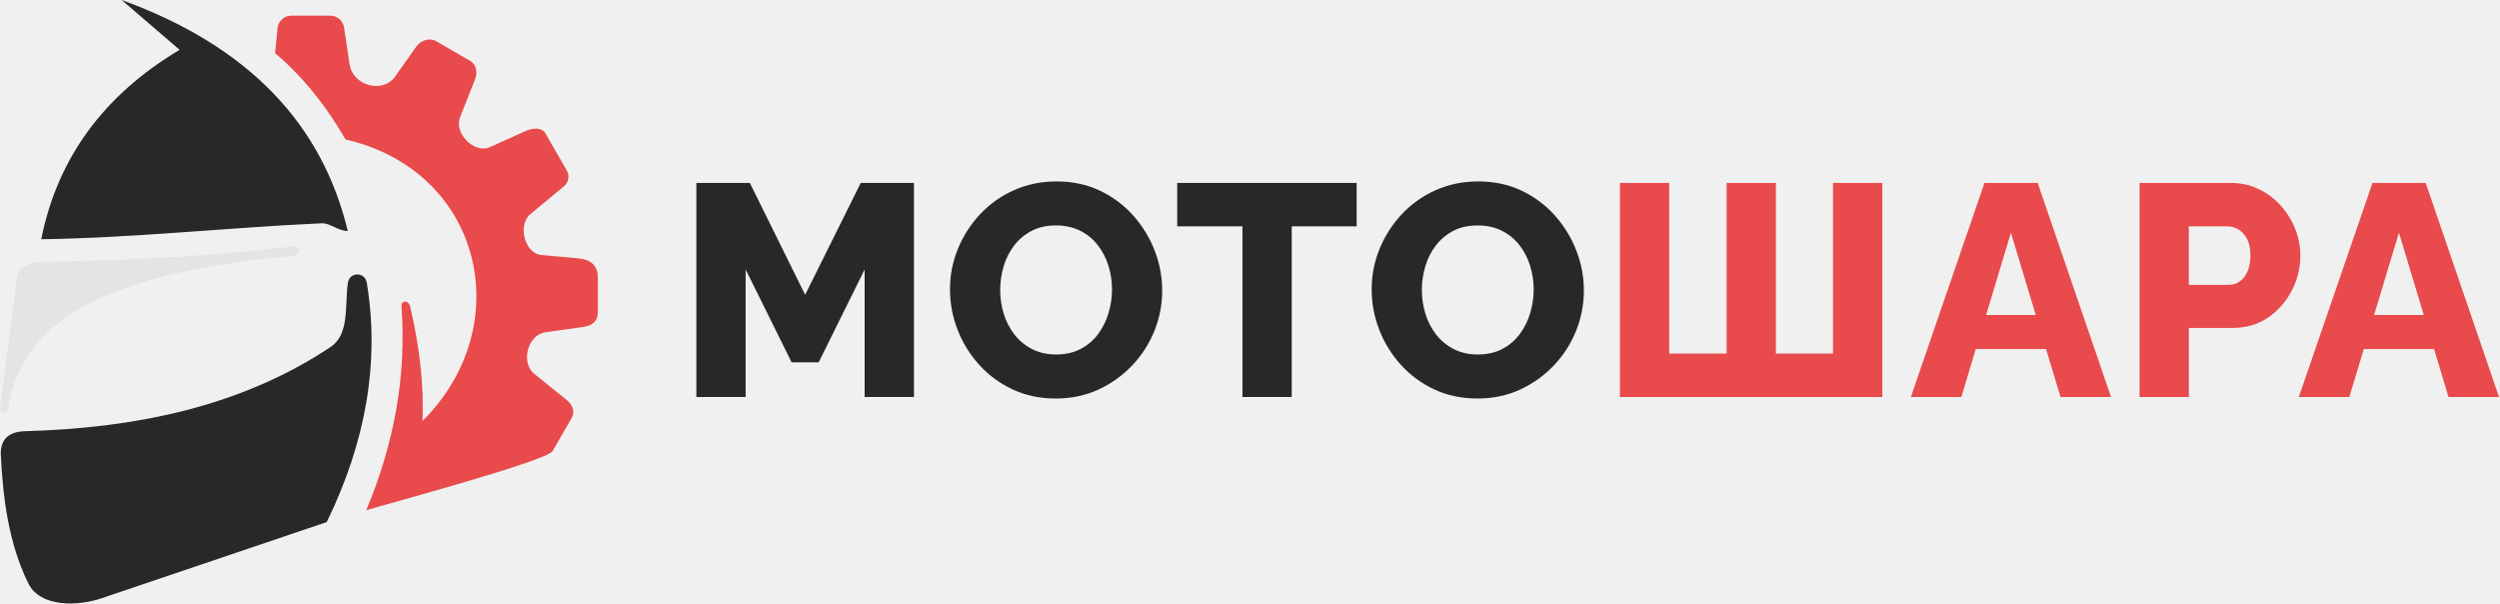
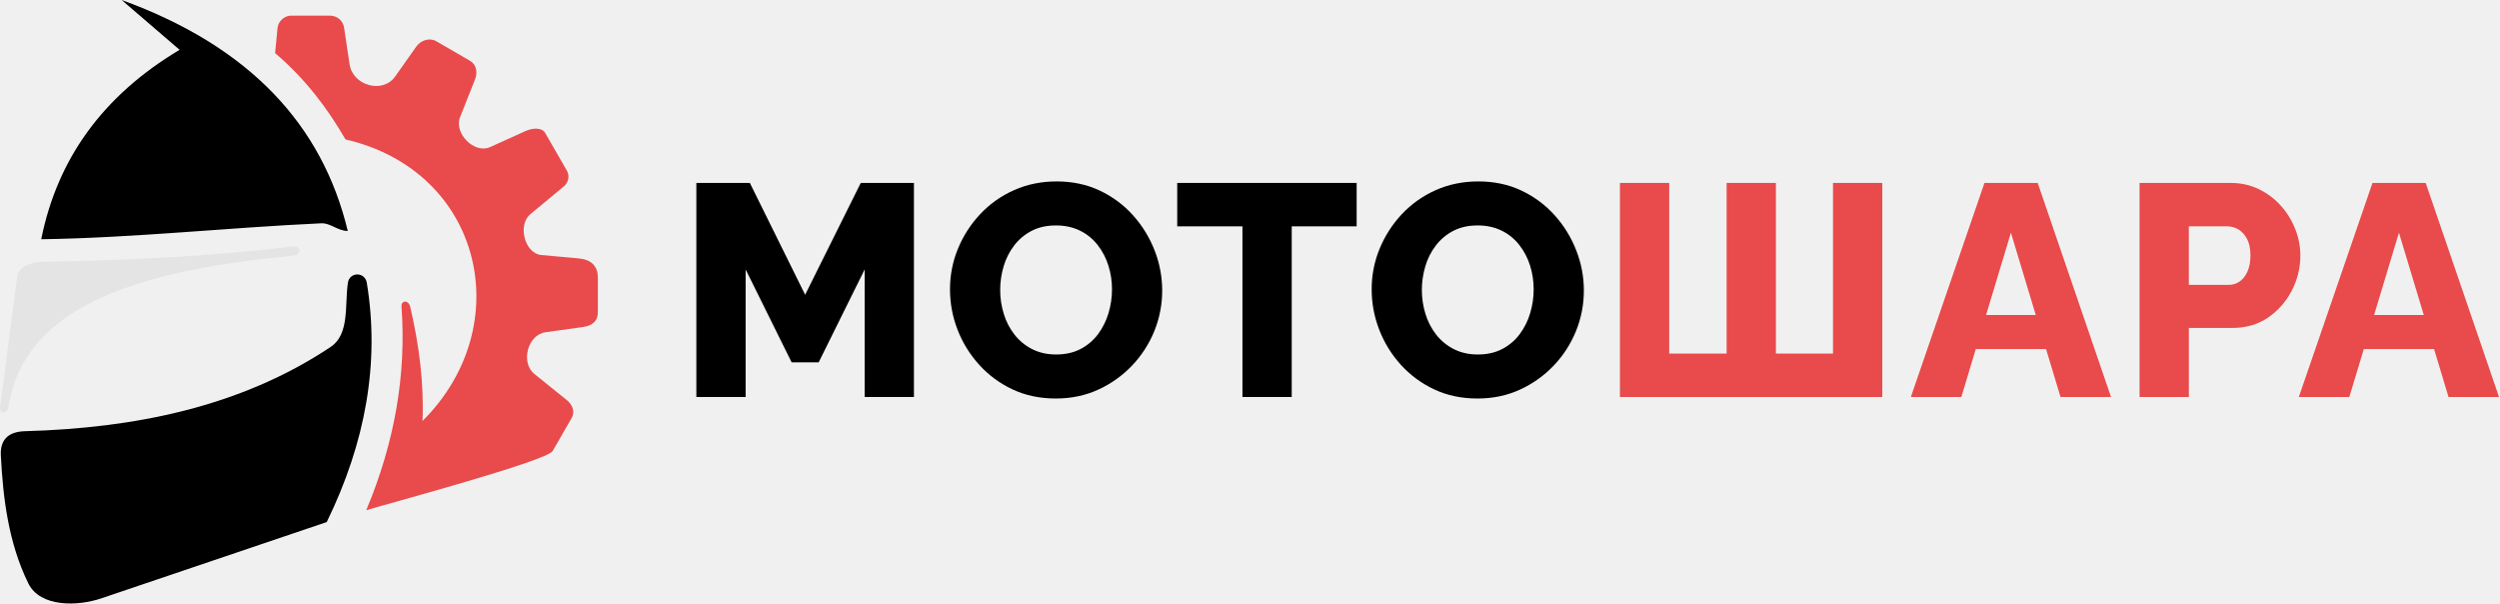
- <svg xmlns="http://www.w3.org/2000/svg" width="290" height="70" viewBox="0 0 290 70" fill="none">
-   <g clip-path="url(#clip0_46_770)">
-     <path fill-rule="evenodd" clip-rule="evenodd" d="M37.301 25.902C26.412 26.401 15.619 27.593 4.785 27.753C6.656 18.402 11.979 11.062 20.841 5.78L14.117 0C29.01 5.403 37.415 14.534 40.359 26.797C39.18 26.782 38.336 25.855 37.301 25.902Z" fill="#282828" />
-     <path fill-rule="evenodd" clip-rule="evenodd" d="M38.386 40.234C27.895 47.243 15.486 49.671 2.904 50.018C0.977 50.071 0.004 50.996 0.098 52.831C0.353 57.786 0.973 62.944 3.281 67.66C4.66 70.476 9.045 70.326 11.732 69.417L37.916 60.559C42.437 51.304 44.089 42.03 42.565 32.798C42.352 31.509 40.562 31.524 40.373 32.798C39.99 35.373 40.592 38.76 38.386 40.234Z" fill="#282828" />
-     <path fill-rule="evenodd" clip-rule="evenodd" d="M0.008 47.245L1.987 32.147C2.147 30.92 3.527 30.395 5.056 30.368C14.673 30.201 24.308 29.743 33.915 28.603C34.974 28.477 35.101 29.546 33.915 29.663C17.289 31.306 2.871 34.921 0.969 47.245C0.841 48.075 -0.097 48.044 0.008 47.245Z" fill="#E4E4E4" />
-     <path fill-rule="evenodd" clip-rule="evenodd" d="M31.926 6.163L32.21 3.231C32.279 2.489 32.998 1.816 33.769 1.816H38.278C39.158 1.816 39.813 2.417 39.934 3.231L40.567 7.456C40.94 9.946 44.417 10.908 45.854 8.877L48.311 5.403C48.827 4.671 49.858 4.337 50.624 4.782L54.525 7.04C55.298 7.485 55.454 8.394 55.114 9.245L53.396 13.57C52.642 15.469 55.051 17.888 56.877 17.061L60.993 15.199C61.797 14.835 62.883 14.757 63.272 15.432L65.794 19.814C66.13 20.397 65.954 21.185 65.466 21.59L61.541 24.848C60.028 26.107 60.904 29.408 62.806 29.58L67.159 29.975C68.566 30.102 69.379 30.827 69.379 32.202V36.229C69.379 37.156 68.843 37.764 67.686 37.926L63.3 38.542C61.204 38.835 60.402 42.079 62.009 43.375L65.791 46.424C66.446 46.953 66.75 47.774 66.341 48.484L64.13 52.322C63.468 53.473 44.991 58.429 42.501 59.183C45.803 51.322 47.167 43.45 46.594 35.569C46.538 34.8 47.416 34.787 47.599 35.569C48.645 40.046 49.209 44.423 49.027 48.838C60.137 37.793 56.021 19.857 40.095 16.172C37.963 12.494 35.365 9.086 31.926 6.163Z" fill="#E94A4B" />
-     <path d="M100.34 46.052V31.257L95.004 42.029H91.865L86.528 31.257V46.052H80.809V21.22H87.017L93.434 34.195L99.886 21.22H106.06V46.052H100.34Z" fill="#282828" />
-     <path d="M122.521 46.227C120.661 46.227 118.981 45.871 117.481 45.16C116.013 44.472 114.697 43.497 113.61 42.292C112.537 41.105 111.691 39.73 111.116 38.235C110.538 36.747 110.242 35.163 110.244 33.566C110.237 31.946 110.551 30.341 111.169 28.844C111.777 27.362 112.652 26.005 113.749 24.84C114.859 23.658 116.193 22.713 117.674 22.059C119.185 21.383 120.835 21.045 122.626 21.045C124.462 21.045 126.13 21.4 127.631 22.112C129.102 22.802 130.419 23.783 131.502 24.997C132.573 26.192 133.418 27.573 133.996 29.072C134.57 30.537 134.865 32.096 134.868 33.671C134.875 35.289 134.567 36.892 133.961 38.392C132.74 41.41 130.412 43.844 127.457 45.195C125.957 45.883 124.312 46.227 122.521 46.227ZM116.069 33.636C116.067 34.578 116.208 35.516 116.487 36.416C116.75 37.284 117.17 38.096 117.725 38.812C118.275 39.514 118.971 40.088 119.766 40.491C120.579 40.91 121.509 41.12 122.556 41.12C123.648 41.12 124.601 40.904 125.416 40.473C126.212 40.057 126.903 39.465 127.439 38.742C127.978 38.008 128.386 37.186 128.642 36.311C128.908 35.42 129.043 34.496 129.043 33.566C129.046 32.629 128.905 31.697 128.624 30.803C128.354 29.934 127.929 29.122 127.369 28.407C126.819 27.703 126.115 27.134 125.311 26.746C124.496 26.35 123.578 26.152 122.556 26.151C121.462 26.151 120.515 26.361 119.713 26.781C118.923 27.19 118.232 27.769 117.69 28.477C117.138 29.199 116.724 30.017 116.47 30.89C116.203 31.781 116.069 32.706 116.069 33.636H116.069Z" fill="#282828" />
-     <path d="M157.435 26.256H149.901V46.052H144.182V26.256H136.613V21.22H157.435V26.256Z" fill="#282828" />
-     <path d="M171.455 46.227C169.594 46.227 167.915 45.871 166.415 45.16C164.947 44.472 163.63 43.497 162.543 42.292C161.47 41.105 160.625 39.73 160.05 38.235C159.472 36.746 159.176 35.163 159.178 33.566C159.171 31.946 159.485 30.341 160.102 28.844C160.712 27.363 161.586 26.005 162.683 24.84C163.792 23.659 165.126 22.713 166.607 22.059C168.118 21.383 169.769 21.045 171.559 21.045C173.396 21.045 175.064 21.4 176.564 22.112C178.035 22.802 179.352 23.783 180.435 24.997C181.506 26.192 182.351 27.573 182.929 29.072C183.503 30.537 183.799 32.096 183.801 33.671C183.808 35.289 183.5 36.893 182.894 38.392C181.673 41.41 179.345 43.844 176.39 45.195C174.889 45.883 173.244 46.227 171.455 46.227ZM165.002 33.636C165 34.578 165.141 35.516 165.421 36.416C165.684 37.284 166.104 38.096 166.659 38.812C167.209 39.514 167.905 40.087 168.699 40.491C169.514 40.91 170.444 41.12 171.489 41.12C172.583 41.12 173.536 40.904 174.349 40.473C175.146 40.057 175.837 39.465 176.372 38.742C176.912 38.009 177.32 37.186 177.575 36.311C177.842 35.42 177.977 34.496 177.977 33.566C177.979 32.629 177.838 31.697 177.558 30.803C177.288 29.934 176.863 29.122 176.302 28.407C175.752 27.703 175.048 27.134 174.245 26.746C173.43 26.35 172.512 26.152 171.489 26.151C170.396 26.151 169.449 26.361 168.647 26.781C167.857 27.191 167.166 27.77 166.624 28.477C166.072 29.199 165.658 30.017 165.403 30.89C165.137 31.781 165.001 32.706 165.001 33.636H165.002Z" fill="#282828" />
-     <path d="M187.986 46.052V21.22H193.706V41.015H200.368V21.22H206.087V41.015H212.714V21.22H218.434V46.052H187.986Z" fill="#E94A4B" />
-     <path d="M230.291 21.22H236.466L244.976 46.052H239.117L237.438 40.491H229.281L227.607 46.052H221.748L230.291 21.22ZM236.243 36.538L233.36 26.991L230.478 36.538H236.243Z" fill="#E94A4B" />
-     <path d="M248.287 46.052V21.22H258.857C260.043 21.22 261.13 21.459 262.118 21.937C263.09 22.403 263.961 23.056 264.681 23.86C265.397 24.656 265.964 25.574 266.355 26.571C266.746 27.55 266.947 28.594 266.948 29.649C266.951 31.062 266.61 32.454 265.954 33.706C265.313 34.964 264.365 36.041 263.199 36.836C262.025 37.64 260.636 38.042 259.031 38.042H254.009V46.052H248.287ZM254.007 33.041H258.68C259.117 33.043 259.544 32.908 259.901 32.656C260.273 32.4 260.575 32.016 260.808 31.502C261.04 30.989 261.157 30.359 261.157 29.614C261.157 28.844 261.023 28.209 260.756 27.707C260.488 27.206 260.151 26.839 259.744 26.606C259.358 26.378 258.919 26.258 258.471 26.256H254.007V33.041Z" fill="#E94A4B" />
-     <path d="M275.318 21.22H281.492L290.002 46.052H284.142L282.464 40.491H274.31L272.631 46.052H266.771L275.318 21.22ZM281.271 36.538L278.388 26.991L275.505 36.538H281.271Z" fill="#E94A4B" />
-   </g>
-   <defs>
-     <clipPath id="clip0_46_770">
-       <rect width="290" height="70" fill="white" />
-     </clipPath>
-   </defs>
+ <svg xmlns="http://www.w3.org/2000/svg" width="290" height="70" viewBox="0 0 290 70">
+   <path fill-rule="evenodd" clip-rule="evenodd" d="M37.301 25.902C26.412 26.401 15.619 27.593 4.785 27.753C6.656 18.402 11.979 11.062 20.841 5.78L14.117 0C29.01 5.403 37.415 14.534 40.359 26.797C39.18 26.782 38.336 25.855 37.301 25.902Z" />
+   <path fill-rule="evenodd" clip-rule="evenodd" d="M38.386 40.234C27.895 47.243 15.486 49.671 2.904 50.018C0.977 50.071 0.004 50.996 0.098 52.831C0.353 57.786 0.973 62.944 3.281 67.66C4.66 70.476 9.045 70.326 11.732 69.417L37.916 60.559C42.437 51.304 44.089 42.03 42.565 32.798C42.352 31.509 40.562 31.524 40.373 32.798C39.99 35.373 40.592 38.76 38.386 40.234Z" />
+   <path fill-rule="evenodd" clip-rule="evenodd" d="M0.008 47.245L1.987 32.147C2.147 30.92 3.527 30.395 5.056 30.368C14.673 30.201 24.308 29.743 33.915 28.603C34.974 28.477 35.101 29.546 33.915 29.663C17.289 31.306 2.871 34.921 0.969 47.245C0.841 48.075 -0.097 48.044 0.008 47.245Z" fill="#E4E4E4" />
+   <path fill-rule="evenodd" clip-rule="evenodd" d="M31.926 6.163L32.21 3.231C32.279 2.489 32.998 1.816 33.769 1.816H38.278C39.158 1.816 39.813 2.417 39.934 3.231L40.567 7.456C40.94 9.946 44.417 10.908 45.854 8.877L48.311 5.403C48.827 4.671 49.858 4.337 50.624 4.782L54.525 7.04C55.298 7.485 55.454 8.394 55.114 9.245L53.396 13.57C52.642 15.469 55.051 17.888 56.877 17.061L60.993 15.199C61.797 14.835 62.883 14.757 63.272 15.432L65.794 19.814C66.13 20.397 65.954 21.185 65.466 21.59L61.541 24.848C60.028 26.107 60.904 29.408 62.806 29.58L67.159 29.975C68.566 30.102 69.379 30.827 69.379 32.202V36.229C69.379 37.156 68.843 37.764 67.686 37.926L63.3 38.542C61.204 38.835 60.402 42.079 62.009 43.375L65.791 46.424C66.446 46.953 66.75 47.774 66.341 48.484L64.13 52.322C63.468 53.473 44.991 58.429 42.501 59.183C45.803 51.322 47.167 43.45 46.594 35.569C46.538 34.8 47.416 34.787 47.599 35.569C48.645 40.046 49.209 44.423 49.027 48.838C60.137 37.793 56.021 19.857 40.095 16.172C37.963 12.494 35.365 9.086 31.926 6.163Z" fill="#E94A4B" />
+   <path d="M100.34 46.052V31.257L95.004 42.029H91.865L86.528 31.257V46.052H80.809V21.22H87.017L93.434 34.195L99.886 21.22H106.06V46.052H100.34Z" />
+   <path d="M122.521 46.227C120.661 46.227 118.981 45.871 117.481 45.16C116.013 44.472 114.697 43.497 113.61 42.292C112.537 41.105 111.691 39.73 111.116 38.235C110.538 36.747 110.242 35.163 110.244 33.566C110.237 31.946 110.551 30.341 111.169 28.844C111.777 27.362 112.652 26.005 113.749 24.84C114.859 23.658 116.193 22.713 117.674 22.059C119.185 21.383 120.835 21.045 122.626 21.045C124.462 21.045 126.13 21.4 127.631 22.112C129.102 22.802 130.419 23.783 131.502 24.997C132.573 26.192 133.418 27.573 133.996 29.072C134.57 30.537 134.865 32.096 134.868 33.671C134.875 35.289 134.567 36.892 133.961 38.392C132.74 41.41 130.412 43.844 127.457 45.195C125.957 45.883 124.312 46.227 122.521 46.227ZM116.069 33.636C116.067 34.578 116.208 35.516 116.487 36.416C116.75 37.284 117.17 38.096 117.725 38.812C118.275 39.514 118.971 40.088 119.766 40.491C120.579 40.91 121.509 41.12 122.556 41.12C123.648 41.12 124.601 40.904 125.416 40.473C126.212 40.057 126.903 39.465 127.439 38.742C127.978 38.008 128.386 37.186 128.642 36.311C128.908 35.42 129.043 34.496 129.043 33.566C129.046 32.629 128.905 31.697 128.624 30.803C128.354 29.934 127.929 29.122 127.369 28.407C126.819 27.703 126.115 27.134 125.311 26.746C124.496 26.35 123.578 26.152 122.556 26.151C121.462 26.151 120.515 26.361 119.713 26.781C118.923 27.19 118.232 27.769 117.69 28.477C117.138 29.199 116.724 30.017 116.47 30.89C116.203 31.781 116.069 32.706 116.069 33.636H116.069Z" />
+   <path d="M157.435 26.256H149.901V46.052H144.182V26.256H136.613V21.22H157.435V26.256Z" />
+   <path d="M171.455 46.227C169.594 46.227 167.915 45.871 166.415 45.16C164.947 44.472 163.63 43.497 162.543 42.292C161.47 41.105 160.625 39.73 160.05 38.235C159.472 36.746 159.176 35.163 159.178 33.566C159.171 31.946 159.485 30.341 160.102 28.844C160.712 27.363 161.586 26.005 162.683 24.84C163.792 23.659 165.126 22.713 166.607 22.059C168.118 21.383 169.769 21.045 171.559 21.045C173.396 21.045 175.064 21.4 176.564 22.112C178.035 22.802 179.352 23.783 180.435 24.997C181.506 26.192 182.351 27.573 182.929 29.072C183.503 30.537 183.799 32.096 183.801 33.671C183.808 35.289 183.5 36.893 182.894 38.392C181.673 41.41 179.345 43.844 176.39 45.195C174.889 45.883 173.244 46.227 171.455 46.227ZM165.002 33.636C165 34.578 165.141 35.516 165.421 36.416C165.684 37.284 166.104 38.096 166.659 38.812C167.209 39.514 167.905 40.087 168.699 40.491C169.514 40.91 170.444 41.12 171.489 41.12C172.583 41.12 173.536 40.904 174.349 40.473C175.146 40.057 175.837 39.465 176.372 38.742C176.912 38.009 177.32 37.186 177.575 36.311C177.842 35.42 177.977 34.496 177.977 33.566C177.979 32.629 177.838 31.697 177.558 30.803C177.288 29.934 176.863 29.122 176.302 28.407C175.752 27.703 175.048 27.134 174.245 26.746C173.43 26.35 172.512 26.152 171.489 26.151C170.396 26.151 169.449 26.361 168.647 26.781C167.857 27.191 167.166 27.77 166.624 28.477C166.072 29.199 165.658 30.017 165.403 30.89C165.137 31.781 165.001 32.706 165.001 33.636H165.002Z" />
+   <path d="M187.986 46.052V21.22H193.706V41.015H200.368V21.22H206.087V41.015H212.714V21.22H218.434V46.052H187.986Z" fill="#E94A4B" />
+   <path d="M230.291 21.22H236.466L244.976 46.052H239.117L237.438 40.491H229.281L227.607 46.052H221.748L230.291 21.22ZM236.243 36.538L233.36 26.991L230.478 36.538H236.243Z" fill="#E94A4B" />
+   <path d="M248.287 46.052V21.22H258.857C260.043 21.22 261.13 21.459 262.118 21.937C263.09 22.403 263.961 23.056 264.681 23.86C265.397 24.656 265.964 25.574 266.355 26.571C266.746 27.55 266.947 28.594 266.948 29.649C266.951 31.062 266.61 32.454 265.954 33.706C265.313 34.964 264.365 36.041 263.199 36.836C262.025 37.64 260.636 38.042 259.031 38.042H254.009V46.052H248.287ZM254.007 33.041H258.68C259.117 33.043 259.544 32.908 259.901 32.656C260.273 32.4 260.575 32.016 260.808 31.502C261.04 30.989 261.157 30.359 261.157 29.614C261.157 28.844 261.023 28.209 260.756 27.707C260.488 27.206 260.151 26.839 259.744 26.606C259.358 26.378 258.919 26.258 258.471 26.256H254.007V33.041Z" fill="#E94A4B" />
+   <path d="M275.318 21.22H281.492L290.002 46.052H284.142L282.464 40.491H274.31L272.631 46.052H266.771L275.318 21.22ZM281.271 36.538L278.388 26.991L275.505 36.538H281.271Z" fill="#E94A4B" />
</svg>
